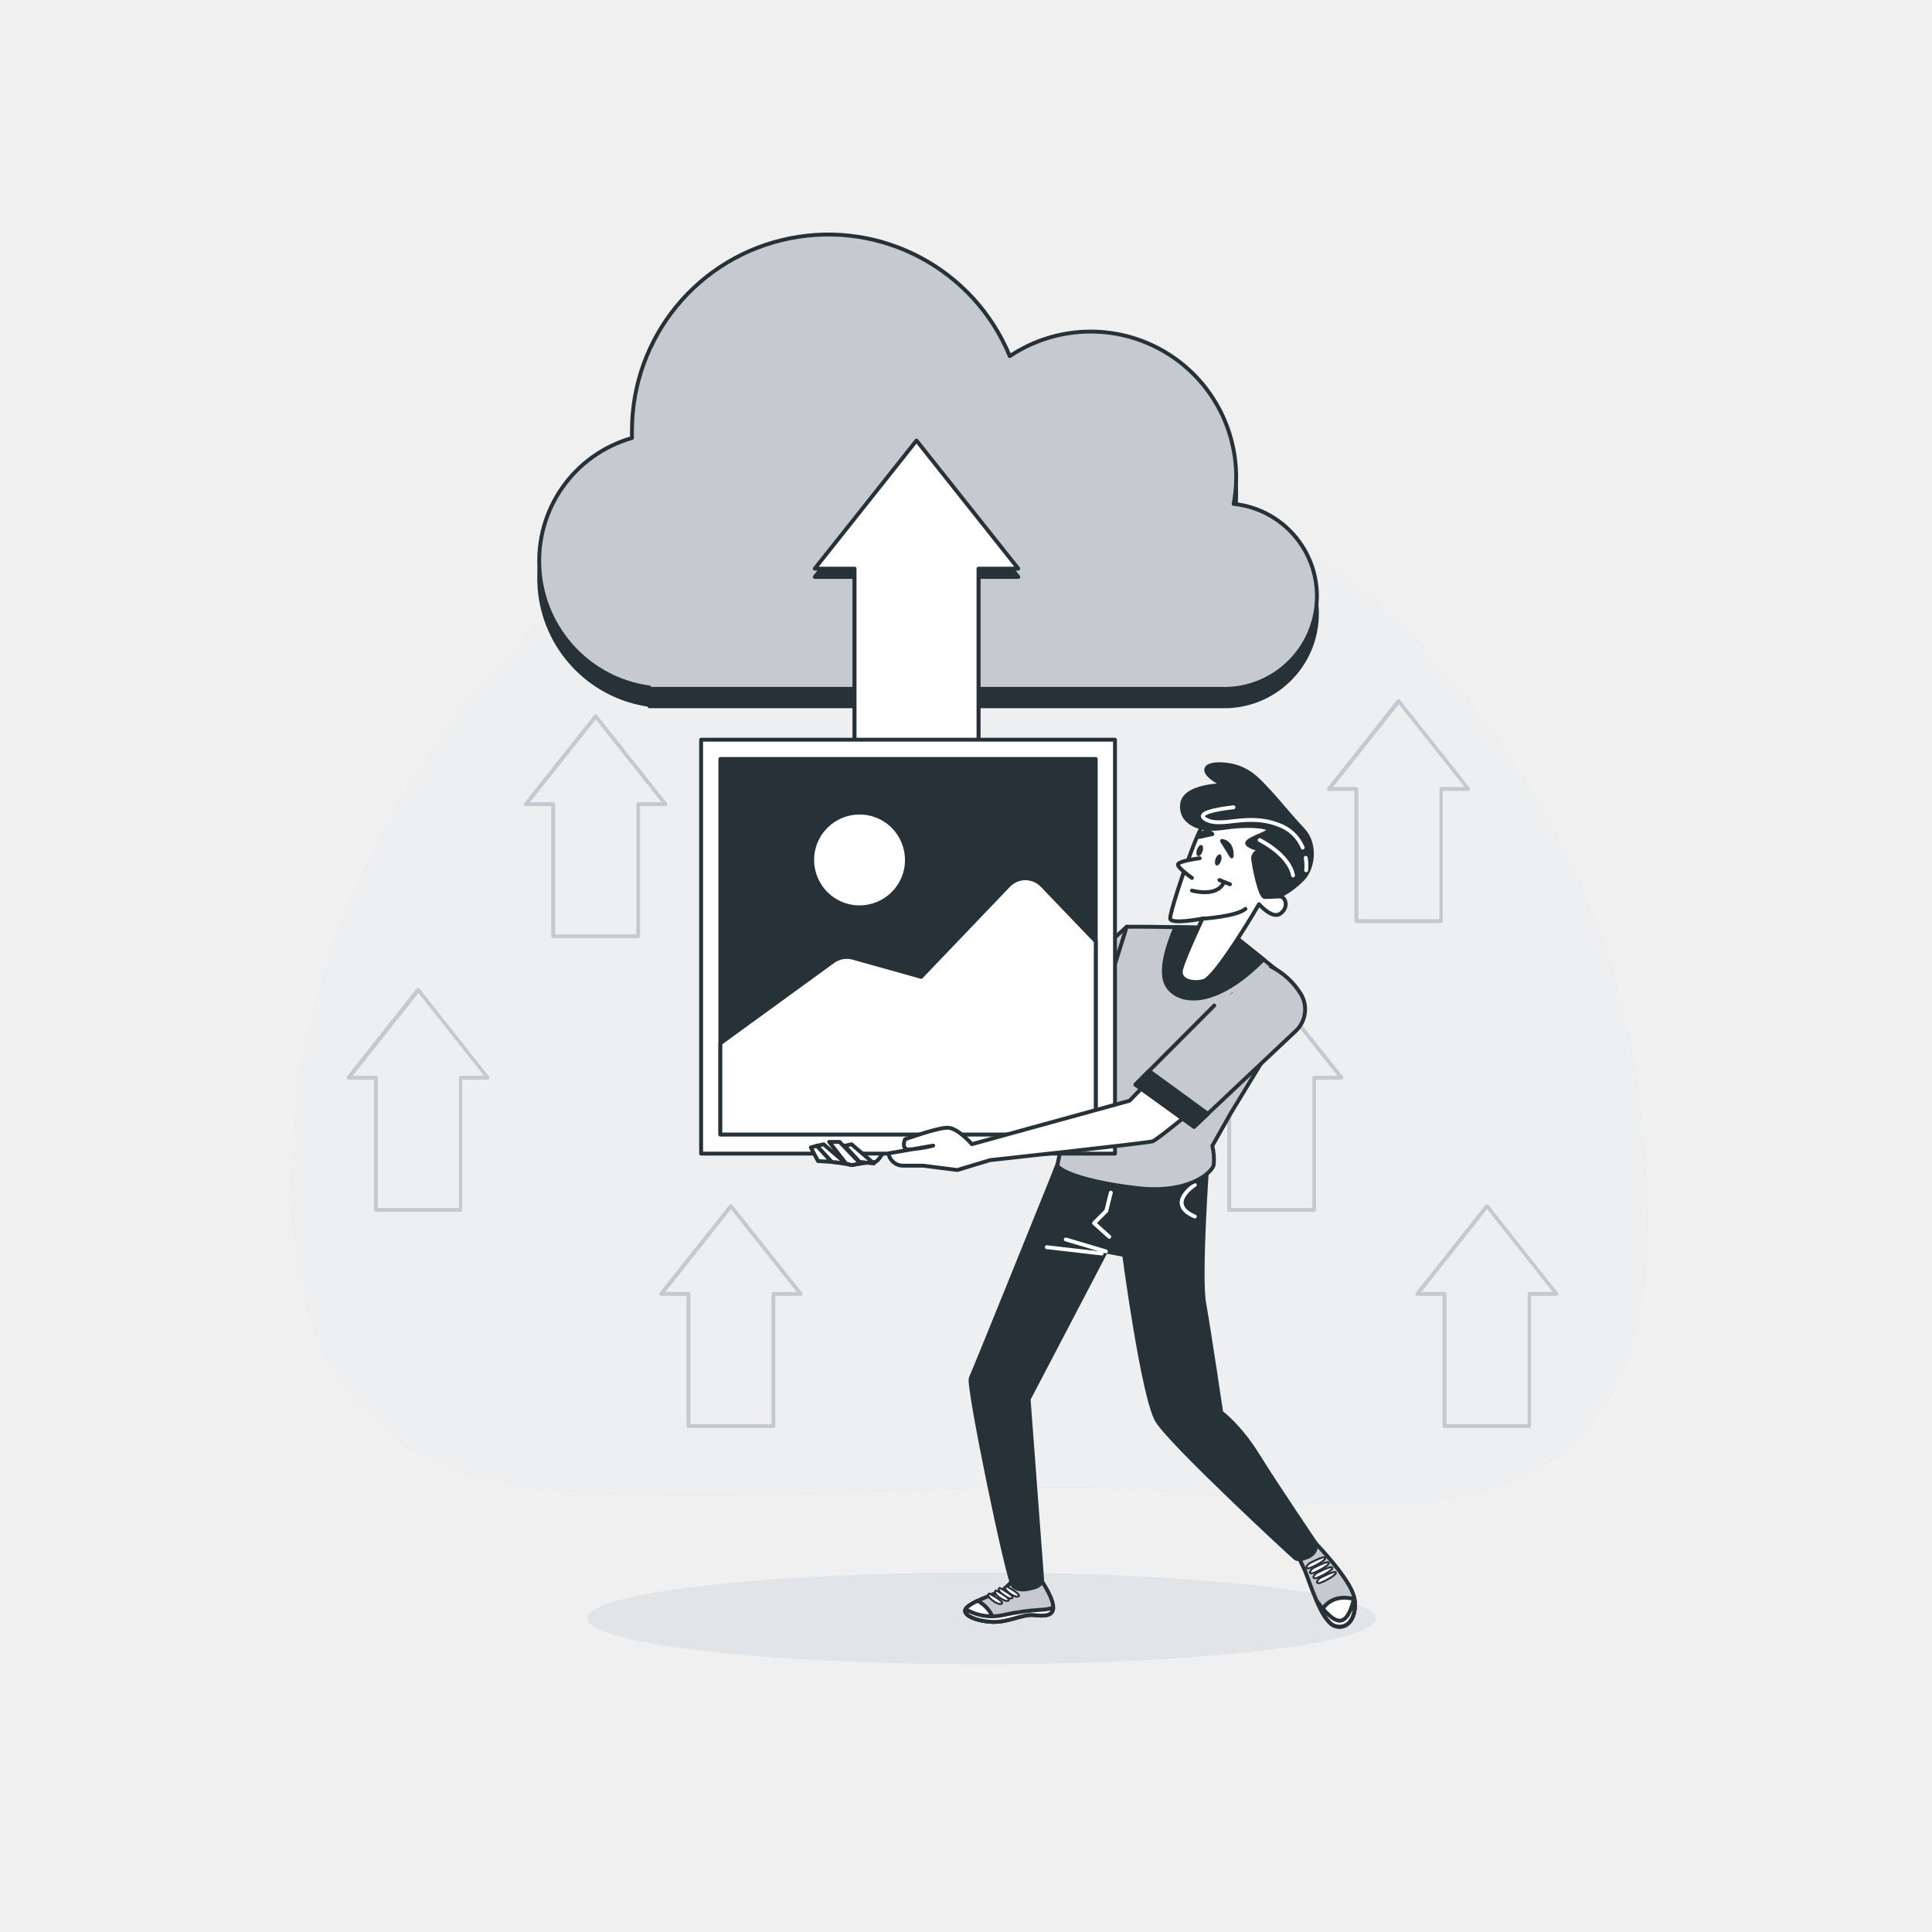
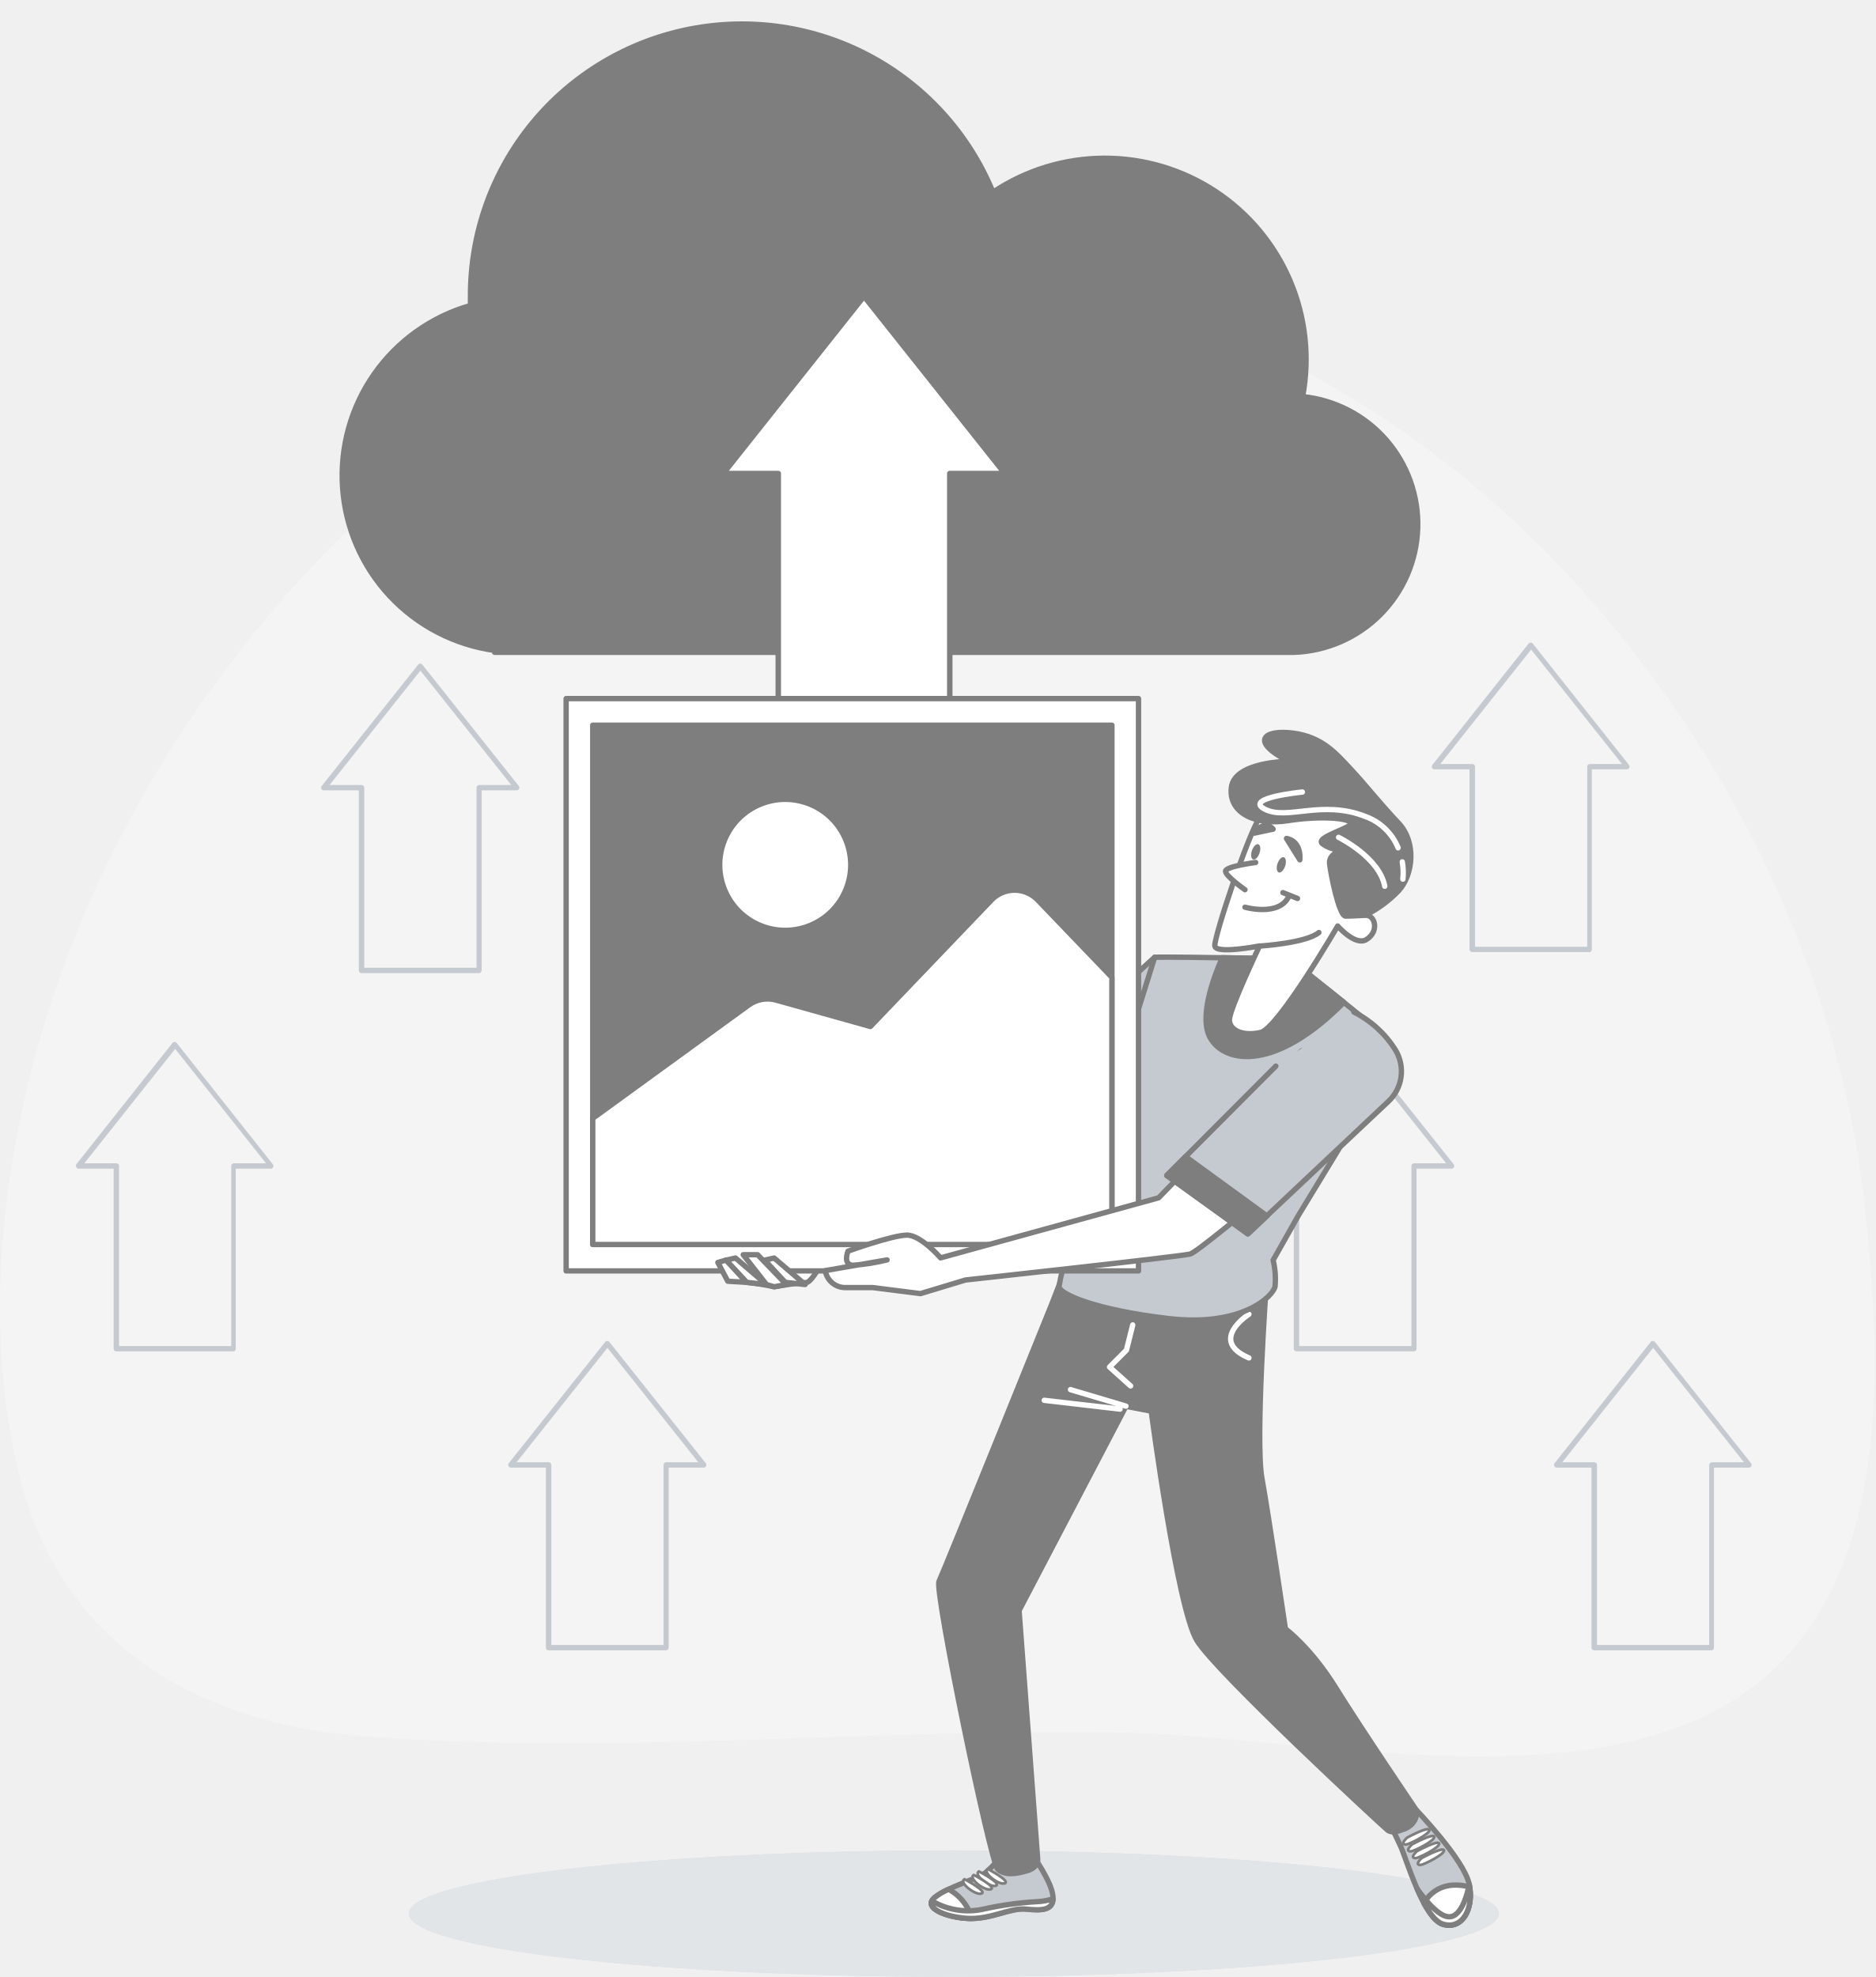
- <svg xmlns="http://www.w3.org/2000/svg" viewBox="0 0 500 500">
-   <g id="freepik--background-simple--inject-4">
-     <path d="M368.44,167.79C327.25,123.86,264.79,98,205.81,118.61c-49.06,17.12-89.63,59.53-111.69,106.79C78.6,258.66,70,301.75,79.45,338c8.2,31.44,34.4,45.42,64.36,47.66,47.38,3.55,94.93-1.59,142.34-.68,33.65.64,85,13.09,115-6.89,28.35-18.88,26.58-60,23.47-90.17C420,242.91,398.72,200.1,368.44,167.79Z" style="fill:#C5CAD0" />
-     <path d="M368.44,167.79C327.25,123.86,264.79,98,205.81,118.61c-49.06,17.12-89.63,59.53-111.69,106.79C78.6,258.66,70,301.75,79.45,338c8.2,31.44,34.4,45.42,64.36,47.66,47.38,3.55,94.93-1.59,142.34-.68,33.65.64,85,13.09,115-6.89,28.35-18.88,26.58-60,23.47-90.17C420,242.91,398.72,200.1,368.44,167.79Z" style="fill:#fff;opacity:0.7" />
-   </g>
-   <g id="freepik--Arrows--inject-4">
-     <path d="M119.27,313.61h-22a.5.5,0,0,1-.5-.5v-33.7H90.24a.49.49,0,0,1-.45-.28.51.51,0,0,1,0-.53l18-22.72a.51.51,0,0,1,.78,0l18,22.72a.5.5,0,0,1-.39.81h-6.56v33.7A.5.5,0,0,1,119.27,313.61Zm-21.48-1h21v-33.7a.5.5,0,0,1,.5-.5h6l-17-21.41-17,21.41h6a.5.5,0,0,1,.5.5Z" style="fill:#C5CAD0" />
-     <path d="M340.11,313.61h-22a.5.5,0,0,1-.5-.5v-33.7h-6.56a.5.5,0,0,1-.39-.81l18.05-22.72a.51.51,0,0,1,.78,0l18.05,22.72a.5.5,0,0,1-.39.81h-6.56v33.7A.5.5,0,0,1,340.11,313.61Zm-21.48-1h21v-33.7a.5.5,0,0,1,.5-.5h6l-17-21.41-17,21.41h6a.5.5,0,0,1,.5.5Z" style="fill:#C5CAD0" />
-     <path d="M395.83,369.56h-22a.5.5,0,0,1-.5-.5v-33.7H366.8a.5.5,0,0,1-.39-.81l18-22.71a.51.51,0,0,1,.78,0l18,22.71a.5.5,0,0,1-.39.81h-6.56v33.7A.5.5,0,0,1,395.83,369.56Zm-21.47-1h21v-33.7a.5.5,0,0,1,.5-.5h6l-17-21.41-17,21.41h6a.51.51,0,0,1,.5.5Z" style="fill:#C5CAD0" />
-     <path d="M373,238.88H351a.5.5,0,0,1-.5-.5v-33.7h-6.56a.49.49,0,0,1-.45-.29.51.51,0,0,1,.06-.53l18-22.71a.52.52,0,0,1,.79,0l18,22.71a.51.51,0,0,1-.39.82h-6.56v33.7A.5.5,0,0,1,373,238.88Zm-21.47-1h21v-33.7a.5.5,0,0,1,.5-.5h6l-17-21.42-17,21.42h6a.5.5,0,0,1,.5.5Z" style="fill:#C5CAD0" />
-     <path d="M165.16,242.81h-22a.5.5,0,0,1-.5-.5v-33.7h-6.55a.5.5,0,0,1-.4-.81l18.05-22.72a.51.51,0,0,1,.78,0l18.05,22.72a.5.5,0,0,1-.39.81h-6.56v33.7A.5.5,0,0,1,165.16,242.81Zm-21.48-1h21v-33.7a.5.5,0,0,1,.5-.5h6l-17-21.41-17,21.41h6a.5.5,0,0,1,.5.5Z" style="fill:#C5CAD0" />
-     <path d="M200.16,369.56h-22a.5.5,0,0,1-.5-.5v-33.7h-6.56a.5.5,0,0,1-.39-.81l18.05-22.71a.51.51,0,0,1,.78,0l18.05,22.71a.5.5,0,0,1-.4.81h-6.55v33.7A.5.5,0,0,1,200.16,369.56Zm-21.48-1h21v-33.7a.5.5,0,0,1,.5-.5h6l-17-21.41-17,21.41h6a.5.5,0,0,1,.5.5Z" style="fill:#C5CAD0" />
-   </g>
-   <g id="freepik--Floor--inject-4">
-     <ellipse cx="254" cy="418.83" rx="102" ry="11.83" style="fill:#C5CAD0" />
-     <ellipse cx="254" cy="418.83" rx="102" ry="11.83" style="fill:#fff;opacity:0.5" />
-   </g>
-   <g id="freepik--Cloud--inject-4">
-     <path d="M319.27,134.91a37.65,37.65,0,0,0-57.94-38.24A50.8,50.8,0,0,0,163.55,116c0,.63,0,1.25,0,1.87a33.07,33.07,0,0,0,4.52,64.56v.35H317.65a24,24,0,0,0,1.62-47.86Z" style="fill:#263238;stroke:#263238;stroke-linecap:round;stroke-linejoin:round" />
-     <path d="M319.27,130.41a37.65,37.65,0,0,0-57.94-38.24,50.8,50.8,0,0,0-97.78,19.32c0,.63,0,1.25,0,1.87a33.07,33.07,0,0,0,4.52,64.56v.35H317.65a24,24,0,0,0,1.62-47.86Z" style="fill:#C5CAD0;stroke:#263238;stroke-linecap:round;stroke-linejoin:round" />
-   </g>
-   <g id="freepik--Character--inject-4">
-     <path d="M267.4,264.46l-6.29,3.3s-6.89,3-11.39,5.39-26.67,19.48-26.67,19.48l-4.49.3-2.7,1.8s-4.5.9-4.5,1.8.9,1.19,1.8,1.19a17.74,17.74,0,0,0,3.9-1.49s-3.05,4.46-1.85,4.46a46.7,46.7,0,0,1,5.17.83,58.66,58.66,0,0,1,6-.8c1.5,0,5.09-8.09,5.09-8.09s25.77-10.19,29.07-12.59,12.88-8.39,12.88-8.39Z" style="fill:#fff;stroke:#263238;stroke-linecap:round;stroke-linejoin:round" />
-     <polygon points="291.59 239.84 263.5 265.36 271.6 274.95 287.18 268.96 292.57 240.19 291.59 239.84" style="fill:#C5CAD0;stroke:#263238;stroke-linecap:round;stroke-linejoin:round" />
-     <polygon points="267.25 261.96 263.5 265.36 271.6 274.95 276.43 273.09 267.25 261.96" style="fill:#263238;stroke:#263238;stroke-linecap:round;stroke-linejoin:round" />
-     <path d="M340.62,399.53s8.92,9.28,9.83,13.83-1.27,8.56-4.91,7.46-6.92-12.37-7.83-14.37-2-4.19-2-4.19S338.44,398.62,340.62,399.53Z" style="fill:#C5CAD0;stroke:#263238;stroke-linecap:round;stroke-linejoin:round" />
-     <path d="M350.53,413.85c.66,4.34-1.49,8-5,7-1.27-.37-2.49-2-3.58-4C344.33,413,348.16,413.21,350.53,413.85Z" style="fill:#fff;stroke:#263238;stroke-linecap:round;stroke-linejoin:round" />
-     <path d="M340.71,414.22c2,2.73,4.54,5.66,6.46,5.15s2.93-4.12,3.28-6c.9,4.54-1.28,8.52-4.91,7.43C343.76,420.29,342.08,417.34,340.71,414.22Z" style="fill:#fff;stroke:#263238;stroke-linecap:round;stroke-linejoin:round" />
-     <path d="M338.8,404.63s4-2.19,4.19-1.46-3.82,2.73-4.37,2.73S337.71,405.72,338.8,404.63Z" style="fill:#fff;stroke:#263238;stroke-linecap:round;stroke-linejoin:round;stroke-width:0.5px" />
-     <path d="M339.71,405.9s4-2.18,4.19-1.45-3.82,2.73-4.37,2.73S338.62,407,339.71,405.9Z" style="fill:#fff;stroke:#263238;stroke-linecap:round;stroke-linejoin:round;stroke-width:0.5px" />
-     <path d="M340.62,407.18s4-2.19,4.19-1.46-3.82,2.73-4.37,2.73S339.53,408.27,340.62,407.18Z" style="fill:#fff;stroke:#263238;stroke-linecap:round;stroke-linejoin:round;stroke-width:0.5px" />
-     <path d="M341.53,408.45s4-2.18,4.19-1.46-3.82,2.73-4.37,2.73S340.44,409.54,341.53,408.45Z" style="fill:#fff;stroke:#263238;stroke-linecap:round;stroke-linejoin:round;stroke-width:0.5px" />
-     <path d="M268.75,407.88s3.48,4.85,3.79,7.6-2,2.82-4.94,2.51-6.45,1.86-10.59,1.75-8.93-1.92-6.63-3.89,8.3-3.59,9.6-4.72a22.53,22.53,0,0,0,2.18-2.19Z" style="fill:#C5CAD0;stroke:#263238;stroke-linecap:round;stroke-linejoin:round" />
-     <path d="M250.38,415.85a11.87,11.87,0,0,1,2.64-1.57,8.8,8.8,0,0,1,4.34,5.46H257C252.86,419.63,248.08,417.82,250.38,415.85Z" style="fill:#fff;stroke:#263238;stroke-linecap:round;stroke-linejoin:round" />
-     <path d="M260.36,410.49s4.27,2.23,3.19,2.67S259.23,411.1,260.36,410.49Z" style="fill:#fff;stroke:#263238;stroke-linecap:round;stroke-linejoin:round;stroke-width:0.5px" />
-     <path d="M258.7,410.94s4.27,2.23,3.19,2.67S257.57,411.55,258.7,410.94Z" style="fill:#fff;stroke:#263238;stroke-linecap:round;stroke-linejoin:round;stroke-width:0.5px" />
-     <path d="M257.74,411.6s4.27,2.23,3.19,2.67S256.61,412.21,257.74,411.6Z" style="fill:#fff;stroke:#263238;stroke-linecap:round;stroke-linejoin:round;stroke-width:0.5px" />
-     <path d="M256,412.4s4.27,2.23,3.19,2.67S254.85,413,256,412.4Z" style="fill:#fff;stroke:#263238;stroke-linecap:round;stroke-linejoin:round;stroke-width:0.5px" />
-     <path d="M249.9,416.46a13.36,13.36,0,0,0,9.93,1.47,61.29,61.29,0,0,1,9.52-1.32,11.86,11.86,0,0,0,3.21-.54c-.08,2.17-2.24,2.21-5,1.92-2.94-.32-6.45,1.86-10.59,1.75C253.29,419.64,249.09,418.18,249.9,416.46Z" style="fill:#fff;stroke:#263238;stroke-linecap:round;stroke-linejoin:round" />
-     <path d="M312.48,301s-2.1,29.24-.83,36.33,4.4,28.2,4.4,28.2,4.74,3.46,9.47,11.1,15.1,22.93,15.1,22.93.37,2.73-2.91,3.64c0,0-1.64.73-2.55,0s-32-29.48-35.67-35.48-8.55-42.92-8.55-42.92l-4.73-.91-20,38.22,3.48,46.46s.27,1.6-2,2.25-4.1.88-5.46-.29-11.89-52.05-11-53.87,21.07-51.84,21.07-51.84l1.63-4.18s19.11,2.18,27.66.54S311.76,298.24,312.48,301Z" style="fill:#263238;stroke:#263238;stroke-linecap:round;stroke-linejoin:round" />
-     <line x1="286.21" y1="323.86" x2="275.83" y2="320.77" style="fill:none;stroke:#fff;stroke-linecap:round;stroke-linejoin:round" />
-     <line x1="285.11" y1="324.41" x2="270.92" y2="322.77" style="fill:none;stroke:#fff;stroke-linecap:round;stroke-linejoin:round" />
-     <path d="M309.22,306.66s-7.68,4.9,0,8.17" style="fill:none;stroke:#fff;stroke-linecap:round;stroke-linejoin:round" />
-     <polyline points="287.48 308.66 286.3 313.38 283.14 316.54 287.08 320.08" style="fill:none;stroke:#fff;stroke-linecap:round;stroke-linejoin:round" />
-     <path d="M332.47,252.72c-7-5.68-15.69-12.54-15.69-12.54s-18.43-.42-25.19-.34l-9.5,30.32s-8.73,30.2-8.37,31.48,6.56,4.18,20.39,5.82,19.65-4.18,20-6a15.08,15.08,0,0,0-.36-4.92l4.73-8.37,15.65-25.74A7.49,7.49,0,0,0,332.47,252.72Z" style="fill:#C5CAD0;stroke:#263238;stroke-linecap:round;stroke-linejoin:round" />
-     <path d="M327,248.29c-5.36-4.3-10.19-8.11-10.19-8.11s-6.12-.14-12.59-.24c-1.64,3.74-4.47,11.38-2.14,15.16C304.92,259.76,314.31,261.15,327,248.29Z" style="fill:#263238;stroke:#263238;stroke-linecap:round;stroke-linejoin:round" />
-     <path d="M318.67,209s-5.27,1.46-7.46,4.73-8.55,22.39-8.37,24,8.37,0,8.37,0-5.64,11.83-5.64,13.83,2.55,3.1,5.82,2.37S325.83,234,325.83,234s3.31,3.84,5.4,2.52c2.4-1.51,1.64-4.55-.18-4.55s5.09-7.46,2.73-12.37S320.86,207.37,318.67,209Z" style="fill:#fff;stroke:#263238;stroke-linecap:round;stroke-linejoin:round" />
-     <path d="M316.67,203.19s-10.19,0-10.74,4.91,4.74,7.1,10.56,6.19,11.1-.55,11.83.36-7.1,2.73-5.28,4a5.88,5.88,0,0,0,3.64,1.1s-2.55.72-2.37,2.54,1.77,9.86,3,9.86,3.7-.16,3.7-.16a23,23,0,0,0,6.19-4.55c2.73-2.91,3.45-9.1,0-12.73s-6.19-7.16-8.92-10.07-5.28-6-10.74-6.73S309.21,199.36,316.67,203.19Z" style="fill:#263238;stroke:#263238;stroke-linecap:round;stroke-linejoin:round" />
-     <path d="M337.92,222a11.53,11.53,0,0,1,.11,3.23" style="fill:none;stroke:#fff;stroke-linecap:round;stroke-linejoin:round" />
-     <path d="M319.22,208.93s-11.17,1.09-7,3.22,10.68-1.86,18.81,1.36a10.43,10.43,0,0,1,6.11,5.86" style="fill:none;stroke:#fff;stroke-linecap:round;stroke-linejoin:round" />
-     <path d="M326,217.41s7.63,3.73,8.64,9.15" style="fill:none;stroke:#fff;stroke-linecap:round;stroke-linejoin:round" />
-     <path d="M311.21,237.76s8.74-.54,11.1-2.54" style="fill:none;stroke:#263238;stroke-linecap:round;stroke-linejoin:round" />
-     <path d="M308.48,230.48s6.37,1.82,8.19-2" style="fill:none;stroke:#263238;stroke-linecap:round;stroke-linejoin:round" />
-     <line x1="315.58" y1="227.75" x2="318.31" y2="228.85" style="fill:none;stroke:#263238;stroke-linecap:round;stroke-linejoin:round" />
-     <path d="M310.48,222.11s-5.64.73-5.64,1.64,3.64,3.46,3.64,3.46" style="fill:#fff;stroke:#263238;stroke-linecap:round;stroke-linejoin:round" />
-     <path d="M311.2,220.36c-.26.79-.79,1.32-1.19,1.19s-.5-.87-.23-1.66.79-1.32,1.19-1.19S311.47,219.58,311.2,220.36Z" style="fill:#263238" />
-     <path d="M316,222.79c-.27.79-.8,1.32-1.19,1.19s-.5-.88-.24-1.66.8-1.32,1.19-1.19S316.25,222,316,222.79Z" style="fill:#263238" />
-     <path d="M316.25,217.62s2.76.25,2.5,4Z" style="fill:#263238;stroke:#263238;stroke-linecap:round;stroke-linejoin:round" />
-     <path d="M313.75,215.87s-1.51-2-3.51.75Z" style="fill:#263238;stroke:#263238;stroke-linecap:round;stroke-linejoin:round" />
-     <polygon points="263.53 149.31 237.19 116.16 210.86 149.31 221.16 149.31 221.16 199.22 253.23 199.22 253.23 149.31 263.53 149.31" style="fill:#263238;stroke:#263238;stroke-linecap:round;stroke-linejoin:round" />
-     <polygon points="263.53 147.16 237.19 114.01 210.86 147.16 221.16 147.16 221.16 197.07 253.23 197.07 253.23 147.16 263.53 147.16" style="fill:#fff;stroke:#263238;stroke-linecap:round;stroke-linejoin:round" />
-     <rect x="181.45" y="191.44" width="107.11" height="107.11" style="fill:#fff;stroke:#263238;stroke-linecap:round;stroke-linejoin:round" />
-     <rect x="186.43" y="196.42" width="97.15" height="97.15" style="fill:#263238;stroke:#263238;stroke-linecap:round;stroke-linejoin:round" />
-     <path d="M261.05,229.13l-22.66,23.68-17.64-4.94a6,6,0,0,0-5.13.92L186.43,270v23.61h97.15v-50l-13.9-14.49A6,6,0,0,0,261.05,229.13Z" style="fill:#fff;stroke:#263238;stroke-linecap:round;stroke-linejoin:round" />
-     <circle cx="222.46" cy="222.57" r="12.26" transform="translate(-67.93 343.82) rotate(-67.68)" style="fill:#fff;stroke:#263238;stroke-linecap:round;stroke-linejoin:round" />
-     <path d="M319.09,257.35l-26.77,27.52-40.8,11.24s-3.64-4.23-6.26-4.26-11.06,3-11.06,3-1.07,2.62,1,2.64a36.81,36.81,0,0,0,6.31-1l-11.57,2h0a3.77,3.77,0,0,0,3.69,3.18l5.21,0,8.91,1.13,8.43-2.55s39.94-4.35,42.05-4.86,36-29.6,36-29.6,3.83-3.37,2.37-7.28-8.93-6.68-8.93-6.68" style="fill:#fff;stroke:#263238;stroke-linecap:round;stroke-linejoin:round" />
-     <path d="M314.26,260.22l-20.41,20.47L309,291.62l26.32-24.79a7.71,7.71,0,0,0,1.35-9.58l-.09-.14a19.42,19.42,0,0,0-7.72-7" style="fill:#C5CAD0;stroke:#263238;stroke-linecap:round;stroke-linejoin:round" />
-     <polygon points="309.04 291.62 312.6 288.26 297.37 277.16 293.85 280.69 309.04 291.62" style="fill:#263238;stroke:#263238;stroke-linecap:round;stroke-linejoin:round" />
-     <polygon points="211.36 296.53 215.21 300.69 218.94 301.1 213.15 296.14 211.36 296.53" style="fill:#fff;stroke:#263238;stroke-linecap:round;stroke-linejoin:round" />
-     <polygon points="218.6 296.53 222.45 300.69 226.17 301.1 220.38 296.14 218.6 296.53" style="fill:#fff;stroke:#263238;stroke-linecap:round;stroke-linejoin:round" />
-     <polygon points="218.94 301.1 214.59 295.52 217.28 295.52 222.66 301.1 220.38 301.52 218.94 301.1" style="fill:#fff;stroke:#263238;stroke-linecap:round;stroke-linejoin:round" />
-     <polygon points="209.84 296.97 211.7 300.48 215.21 300.69 211.36 296.53 209.84 296.97" style="fill:#fff;stroke:#263238;stroke-linecap:round;stroke-linejoin:round" />
-   </g>
+ <svg xmlns="http://www.w3.org/2000/svg" width="351" height="370" viewBox="0 0 351 370" fill="none">
+   <path opacity="0.7" d="M292.929 107.094C251.739 63.163 189.279 37.303 130.299 57.913C81.239 75.034 40.669 117.444 18.609 164.704C3.089 197.964 -5.511 241.054 3.939 277.304C12.139 308.744 38.339 322.724 68.299 324.964C115.679 328.514 163.229 323.374 210.639 324.284C244.289 324.924 295.639 337.374 325.639 317.394C353.989 298.514 352.219 257.394 349.109 227.224C344.489 182.214 323.209 139.404 292.929 107.094Z" fill="white" fill-opacity="0.4" />
+   <path d="M43.759 252.914H21.759C21.627 252.914 21.5 252.861 21.406 252.767C21.312 252.673 21.259 252.546 21.259 252.414V218.714H14.729C14.635 218.715 14.543 218.689 14.463 218.64C14.383 218.59 14.32 218.518 14.279 218.434C14.231 218.354 14.205 218.262 14.205 218.169C14.205 218.075 14.231 217.983 14.279 217.904L32.279 195.184C32.327 195.127 32.387 195.081 32.454 195.05C32.522 195.018 32.595 195.002 32.669 195.002C32.744 195.002 32.817 195.018 32.884 195.05C32.952 195.081 33.011 195.127 33.059 195.184L51.059 217.904C51.117 217.977 51.154 218.065 51.164 218.159C51.174 218.252 51.158 218.346 51.117 218.43C51.077 218.515 51.013 218.586 50.934 218.636C50.855 218.686 50.763 218.713 50.669 218.714H44.109V252.414C44.114 252.524 44.083 252.633 44.02 252.723C43.956 252.814 43.865 252.881 43.759 252.914ZM22.279 251.914H43.279V218.214C43.279 218.081 43.332 217.954 43.426 217.86C43.52 217.766 43.647 217.714 43.779 217.714H49.779L32.779 196.304L15.779 217.714H21.779C21.912 217.714 22.039 217.766 22.133 217.86C22.227 217.954 22.279 218.081 22.279 218.214V251.914Z" fill="#C5CAD0" />
+   <path d="M264.599 252.914H242.599C242.466 252.914 242.339 252.861 242.245 252.767C242.151 252.673 242.099 252.546 242.099 252.414V218.714H235.539C235.445 218.713 235.353 218.686 235.274 218.636C235.195 218.586 235.131 218.515 235.091 218.43C235.05 218.346 235.034 218.252 235.044 218.159C235.054 218.065 235.091 217.977 235.149 217.904L253.199 195.184C253.247 195.127 253.306 195.081 253.374 195.05C253.441 195.018 253.514 195.002 253.589 195.002C253.663 195.002 253.736 195.018 253.804 195.05C253.871 195.081 253.931 195.127 253.979 195.184L272.029 217.904C272.087 217.977 272.123 218.065 272.133 218.159C272.144 218.252 272.128 218.346 272.087 218.43C272.046 218.515 271.983 218.586 271.903 218.636C271.824 218.686 271.732 218.713 271.639 218.714H265.079V252.414C265.079 252.543 265.029 252.667 264.939 252.76C264.85 252.853 264.728 252.908 264.599 252.914ZM243.119 251.914H264.119V218.214C264.119 218.081 264.171 217.954 264.265 217.86C264.359 217.766 264.486 217.714 264.619 217.714H270.619L253.619 196.304L236.619 217.714H242.619C242.751 217.714 242.878 217.766 242.972 217.86C243.066 217.954 243.119 218.081 243.119 218.214V251.914Z" fill="#C5CAD0" />
+   <path d="M320.319 308.864H298.319C298.186 308.864 298.059 308.811 297.965 308.717C297.871 308.623 297.819 308.496 297.819 308.364V274.664H291.289C291.195 274.663 291.103 274.636 291.024 274.586C290.945 274.536 290.881 274.465 290.841 274.38C290.8 274.296 290.784 274.202 290.794 274.109C290.804 274.015 290.841 273.927 290.899 273.854L308.899 251.144C308.947 251.087 309.006 251.041 309.074 251.01C309.141 250.978 309.214 250.962 309.289 250.962C309.363 250.962 309.436 250.978 309.504 251.01C309.571 251.041 309.631 251.087 309.679 251.144L327.679 273.854C327.737 273.927 327.773 274.015 327.783 274.109C327.794 274.202 327.778 274.296 327.737 274.38C327.696 274.465 327.633 274.536 327.553 274.586C327.474 274.636 327.382 274.663 327.289 274.664H320.729V308.364C320.731 308.482 320.691 308.597 320.615 308.689C320.54 308.78 320.435 308.842 320.319 308.864ZM298.849 307.864H319.849V274.164C319.849 274.031 319.901 273.904 319.995 273.81C320.089 273.716 320.216 273.664 320.349 273.664H326.349L309.349 252.254L292.349 273.664H298.349C298.481 273.666 298.606 273.72 298.699 273.813C298.793 273.906 298.846 274.032 298.849 274.164V307.864Z" fill="#C5CAD0" />
+   <path d="M297.49 178.184H275.49C275.357 178.184 275.23 178.131 275.136 178.037C275.042 177.943 274.99 177.816 274.99 177.684V143.984H268.43C268.335 143.984 268.241 143.957 268.162 143.905C268.082 143.854 268.018 143.78 267.98 143.694C267.94 143.608 267.924 143.514 267.935 143.42C267.945 143.327 267.982 143.238 268.04 143.164L286.04 120.454C286.088 120.397 286.149 120.351 286.217 120.319C286.285 120.288 286.36 120.272 286.435 120.272C286.51 120.272 286.584 120.288 286.652 120.319C286.72 120.351 286.781 120.397 286.83 120.454L304.83 143.164C304.887 143.238 304.922 143.327 304.932 143.42C304.942 143.514 304.926 143.608 304.885 143.693C304.845 143.778 304.782 143.85 304.703 143.901C304.625 143.952 304.534 143.981 304.44 143.984H297.88V177.684C297.883 177.799 297.845 177.912 297.774 178.003C297.703 178.094 297.602 178.158 297.49 178.184ZM276.02 177.184H297.02V143.484C297.02 143.351 297.072 143.224 297.166 143.13C297.26 143.036 297.387 142.984 297.52 142.984H303.52L286.52 121.564L269.52 142.984H275.52C275.652 142.984 275.779 143.036 275.873 143.13C275.967 143.224 276.02 143.351 276.02 143.484V177.184Z" fill="#C5CAD0" />
+   <path d="M89.65 182.114H67.65C67.517 182.114 67.39 182.061 67.296 181.967C67.202 181.873 67.15 181.746 67.15 181.614V147.914H60.599C60.505 147.915 60.412 147.89 60.331 147.84C60.25 147.791 60.185 147.72 60.144 147.635C60.102 147.55 60.085 147.455 60.095 147.361C60.105 147.267 60.141 147.178 60.2 147.104L78.249 124.384C78.297 124.327 78.357 124.281 78.424 124.25C78.492 124.218 78.565 124.202 78.639 124.202C78.714 124.202 78.787 124.218 78.855 124.25C78.922 124.281 78.982 124.327 79.029 124.384L97.079 147.104C97.138 147.177 97.174 147.265 97.184 147.359C97.195 147.452 97.178 147.546 97.138 147.63C97.097 147.715 97.034 147.786 96.954 147.836C96.875 147.886 96.783 147.913 96.689 147.914H90.129V181.614C90.13 181.743 90.08 181.867 89.99 181.96C89.901 182.053 89.779 182.108 89.65 182.114ZM68.169 181.114H89.169V147.414C89.169 147.281 89.222 147.154 89.316 147.06C89.41 146.966 89.537 146.914 89.669 146.914H95.669L78.669 125.504L61.669 146.914H67.669C67.802 146.914 67.929 146.966 68.023 147.06C68.117 147.154 68.169 147.281 68.169 147.414V181.114Z" fill="#C5CAD0" />
+   <path d="M124.65 308.864H102.65C102.517 308.864 102.39 308.811 102.296 308.717C102.202 308.623 102.15 308.496 102.15 308.364V274.664H95.59C95.496 274.663 95.404 274.636 95.325 274.586C95.246 274.536 95.182 274.465 95.141 274.38C95.101 274.296 95.085 274.202 95.095 274.109C95.105 274.015 95.141 273.927 95.2 273.854L113.249 251.144C113.297 251.087 113.357 251.041 113.424 251.01C113.492 250.978 113.565 250.962 113.639 250.962C113.714 250.962 113.787 250.978 113.855 251.01C113.922 251.041 113.982 251.087 114.029 251.144L132.079 273.854C132.138 273.928 132.175 274.017 132.184 274.111C132.194 274.205 132.177 274.3 132.136 274.385C132.094 274.47 132.029 274.541 131.948 274.59C131.867 274.64 131.774 274.665 131.68 274.664H125.13V308.364C125.13 308.493 125.08 308.617 124.99 308.71C124.901 308.803 124.779 308.858 124.65 308.864ZM103.169 307.864H124.169V274.164C124.169 274.031 124.222 273.904 124.316 273.81C124.41 273.716 124.537 273.664 124.669 273.664H130.669L113.669 252.254L96.669 273.664H102.669C102.802 273.664 102.929 273.716 103.023 273.81C103.117 273.904 103.169 274.031 103.169 274.164V307.864Z" fill="#C5CAD0" />
+   <path d="M178.49 369.963C234.823 369.963 280.49 364.667 280.49 358.133C280.49 351.6 234.823 346.303 178.49 346.303C122.157 346.303 76.49 351.6 76.49 358.133C76.49 364.667 122.157 369.963 178.49 369.963Z" fill="#C5CAD0" />
+   <path opacity="0.5" d="M178.49 369.963C234.823 369.963 280.49 364.667 280.49 358.133C280.49 351.6 234.823 346.303 178.49 346.303C122.157 346.303 76.49 351.6 76.49 358.133C76.49 364.667 122.157 369.963 178.49 369.963Z" fill="white" />
+   <path d="M243.759 74.213C245.128 66.927 244.314 59.398 241.421 52.572C238.527 45.746 233.683 39.926 227.495 35.842C221.307 31.758 214.051 29.592 206.637 29.615C199.223 29.639 191.981 31.851 185.819 35.973C181.344 25.094 173.232 16.106 162.867 10.542C152.502 4.978 140.528 3.183 128.987 5.465C117.447 7.746 107.056 13.962 99.588 23.051C92.121 32.14 88.039 43.54 88.039 55.303C88.039 55.933 88.039 56.553 88.039 57.173C80.744 59.253 74.385 63.777 70.028 69.988C65.672 76.199 63.584 83.719 64.114 91.287C64.644 98.855 67.76 106.01 72.939 111.553C78.118 117.097 85.045 120.691 92.559 121.733V122.083H242.139C248.217 121.873 253.987 119.363 258.285 115.061C262.583 110.76 265.088 104.987 265.294 98.91C265.499 92.832 263.391 86.904 259.393 82.321C255.396 77.739 249.808 74.845 243.759 74.223V74.213Z" fill="#7E7E7E" stroke="#7E7E7E" stroke-linecap="round" stroke-linejoin="round" />
+   <path d="M191.89 203.763L185.6 207.063C185.6 207.063 178.71 210.063 174.21 212.453C169.71 214.843 147.54 231.933 147.54 231.933L143.05 232.233L140.35 234.033C140.35 234.033 135.85 234.933 135.85 235.833C135.85 236.733 136.75 237.023 137.65 237.023C139.004 236.682 140.313 236.182 141.55 235.533C141.55 235.533 138.5 239.993 139.7 239.993C141.437 240.173 143.163 240.45 144.87 240.823C146.855 240.454 148.857 240.187 150.87 240.023C152.37 240.023 155.96 231.933 155.96 231.933C155.96 231.933 181.73 221.743 185.03 219.343C188.33 216.943 197.91 210.953 197.91 210.953L191.89 203.763Z" fill="white" stroke="#7E7E7E" stroke-linecap="round" stroke-linejoin="round" />
+   <path d="M216.08 179.144L187.99 204.664L196.09 214.254L211.67 208.264L217.06 179.494L216.08 179.144Z" fill="#C5CAD0" stroke="#7E7E7E" stroke-linecap="round" stroke-linejoin="round" />
+   <path d="M191.74 201.263L187.99 204.663L196.09 214.253L200.92 212.393L191.74 201.263Z" fill="#7E7E7E" stroke="#7E7E7E" stroke-linecap="round" stroke-linejoin="round" />
+   <path d="M265.109 338.834C265.109 338.834 274.029 348.114 274.939 352.664C275.849 357.214 273.669 361.224 270.029 360.124C266.389 359.024 263.109 347.754 262.199 345.754C261.289 343.754 260.199 341.564 260.199 341.564C260.199 341.564 262.929 337.924 265.109 338.834Z" fill="#C5CAD0" stroke="#7E7E7E" stroke-linecap="round" stroke-linejoin="round" />
+   <path d="M275.019 353.153C275.679 357.493 273.529 361.153 270.019 360.153C268.749 359.783 267.529 358.153 266.439 356.153C268.819 352.303 272.649 352.513 275.019 353.153Z" fill="white" stroke="#7E7E7E" stroke-linecap="round" stroke-linejoin="round" />
+   <path d="M265.199 353.523C267.199 356.253 269.739 359.183 271.659 358.673C273.579 358.163 274.589 354.553 274.939 352.673C275.839 357.213 273.659 361.193 270.029 360.103C268.249 359.593 266.569 356.643 265.199 353.523Z" fill="white" stroke="#7E7E7E" stroke-linecap="round" stroke-linejoin="round" />
+   <path d="M263.289 343.933C263.289 343.933 267.289 341.743 267.479 342.473C267.669 343.203 263.659 345.203 263.109 345.203C262.559 345.203 262.199 345.023 263.289 343.933Z" fill="white" stroke="#7E7E7E" stroke-width="0.5" stroke-linecap="round" stroke-linejoin="round" />
+   <path d="M264.199 345.204C264.199 345.204 268.199 343.024 268.389 343.754C268.579 344.484 264.569 346.484 264.019 346.484C263.469 346.484 263.109 346.304 264.199 345.204Z" fill="white" stroke="#7E7E7E" stroke-width="0.5" stroke-linecap="round" stroke-linejoin="round" />
+   <path d="M265.109 346.483C265.109 346.483 269.109 344.293 269.299 345.023C269.489 345.753 265.479 347.754 264.929 347.754C264.379 347.754 264.019 347.573 265.109 346.483Z" fill="white" stroke="#7E7E7E" stroke-width="0.5" stroke-linecap="round" stroke-linejoin="round" />
+   <path d="M266.019 347.754C266.019 347.754 270.019 345.574 270.209 346.294C270.399 347.014 266.389 349.024 265.839 349.024C265.289 349.024 264.929 348.844 266.019 347.754Z" fill="white" stroke="#7E7E7E" stroke-width="0.5" stroke-linecap="round" stroke-linejoin="round" />
+   <path d="M193.239 347.184C193.239 347.184 196.719 352.034 197.029 354.784C197.339 357.534 195.029 357.604 192.089 357.294C189.149 356.984 185.639 359.154 181.499 359.044C177.359 358.934 172.569 357.124 174.869 355.154C177.169 353.184 183.169 351.564 184.469 350.434C185.245 349.754 185.974 349.023 186.649 348.244L193.239 347.184Z" fill="#C5CAD0" stroke="#7E7E7E" stroke-linecap="round" stroke-linejoin="round" />
+   <path d="M174.87 355.154C175.679 354.518 176.566 353.99 177.51 353.583C178.568 354.15 179.498 354.926 180.244 355.865C180.991 356.804 181.537 357.886 181.85 359.043H181.49C177.35 358.933 172.57 357.124 174.87 355.154Z" fill="white" stroke="#7E7E7E" stroke-linecap="round" stroke-linejoin="round" />
+   <path d="M184.849 349.793C184.849 349.793 189.119 352.023 188.039 352.463C186.959 352.903 183.719 350.403 184.849 349.793Z" fill="white" stroke="#7E7E7E" stroke-width="0.5" stroke-linecap="round" stroke-linejoin="round" />
+   <path d="M183.189 350.243C183.189 350.243 187.459 352.473 186.379 352.913C185.299 353.353 182.059 350.853 183.189 350.243Z" fill="white" stroke="#7E7E7E" stroke-width="0.5" stroke-linecap="round" stroke-linejoin="round" />
+   <path d="M182.23 350.904C182.23 350.904 186.5 353.134 185.42 353.574C184.34 354.014 181.1 351.514 182.23 350.904Z" fill="white" stroke="#7E7E7E" stroke-width="0.5" stroke-linecap="round" stroke-linejoin="round" />
+   <path d="M180.49 351.703C180.49 351.703 184.76 353.933 183.68 354.373C182.6 354.813 179.34 352.303 180.49 351.703Z" fill="white" stroke="#7E7E7E" stroke-width="0.5" stroke-linecap="round" stroke-linejoin="round" />
+   <path d="M174.39 355.764C177.383 357.526 180.945 358.053 184.32 357.234C187.454 356.545 190.637 356.104 193.84 355.914C194.93 355.882 196.01 355.7 197.05 355.374C196.97 357.544 194.81 357.584 192.05 357.294C189.11 356.974 185.6 359.154 181.46 359.044C177.78 358.944 173.58 357.484 174.39 355.764Z" fill="white" stroke="#7E7E7E" stroke-linecap="round" stroke-linejoin="round" />
+   <path d="M236.969 240.303C236.969 240.303 234.869 269.543 236.139 276.633C237.409 283.723 240.539 304.833 240.539 304.833C240.539 304.833 245.279 308.293 250.009 315.933C254.739 323.573 265.109 338.863 265.109 338.863C265.109 338.863 265.479 341.593 262.199 342.503C262.199 342.503 260.559 343.233 259.649 342.503C258.739 341.773 227.649 313.023 223.979 307.023C220.309 301.023 215.429 264.103 215.429 264.103L210.699 263.193L190.699 301.413L194.179 347.873C194.179 347.873 194.449 349.473 192.179 350.123C189.909 350.773 188.079 351.003 186.719 349.833C185.359 348.663 174.829 297.783 175.719 295.963C176.609 294.143 196.789 244.123 196.789 244.123L198.419 239.943C198.419 239.943 217.529 242.123 226.079 240.483C234.629 238.843 236.249 237.543 236.969 240.303Z" fill="#7E7E7E" stroke="#7E7E7E" stroke-linecap="round" stroke-linejoin="round" />
+   <path d="M210.7 263.163L200.32 260.073" stroke="white" stroke-linecap="round" stroke-linejoin="round" />
+   <path d="M209.6 263.714L195.41 262.073" stroke="white" stroke-linecap="round" stroke-linejoin="round" />
+   <path d="M233.71 245.963C233.71 245.963 226.03 250.863 233.71 254.133" stroke="white" stroke-linecap="round" stroke-linejoin="round" />
+   <path d="M211.969 247.963L210.789 252.683L207.629 255.843L211.569 259.383" stroke="white" stroke-linecap="round" stroke-linejoin="round" />
+   <path d="M256.96 192.023C249.96 186.343 241.27 179.483 241.27 179.483C241.27 179.483 222.84 179.063 216.08 179.143L206.58 209.463C206.58 209.463 197.85 239.663 198.21 240.943C198.57 242.223 204.77 245.123 218.6 246.763C232.43 248.403 238.25 242.583 238.6 240.763C238.751 239.115 238.629 237.453 238.24 235.843L242.97 227.473L258.62 201.733C259.564 200.188 259.916 198.352 259.611 196.567C259.306 194.782 258.364 193.168 256.96 192.023Z" fill="#C5CAD0" stroke="#7E7E7E" stroke-linecap="round" stroke-linejoin="round" />
+   <path d="M251.489 187.593C246.129 183.293 241.299 179.483 241.299 179.483C241.299 179.483 235.179 179.343 228.709 179.243C227.069 182.983 224.239 190.623 226.569 194.403C229.409 199.063 238.799 200.453 251.489 187.593Z" fill="#7E7E7E" stroke="#7E7E7E" stroke-linecap="round" stroke-linejoin="round" />
+   <path d="M243.16 148.303C243.16 148.303 237.89 149.763 235.7 153.033C233.51 156.303 227.15 175.423 227.33 177.033C227.51 178.643 235.7 177.033 235.7 177.033C235.7 177.033 230.06 188.863 230.06 190.863C230.06 192.863 232.61 193.963 235.88 193.233C239.15 192.503 250.32 173.303 250.32 173.303C250.32 173.303 253.63 177.143 255.72 175.823C258.12 174.313 257.36 171.273 255.54 171.273C253.72 171.273 260.63 163.813 258.27 158.903C255.91 153.993 245.35 146.673 243.16 148.303Z" fill="white" stroke="#7E7E7E" stroke-linecap="round" stroke-linejoin="round" />
+   <path d="M241.16 142.493C241.16 142.493 230.97 142.493 230.42 147.403C229.87 152.313 235.16 154.503 240.98 153.593C246.8 152.683 252.08 153.043 252.81 153.953C253.54 154.863 245.71 156.683 247.53 157.953C248.588 158.713 249.869 159.1 251.17 159.053C251.17 159.053 248.62 159.773 248.8 161.593C248.98 163.413 250.57 171.453 251.8 171.453C253.03 171.453 255.5 171.293 255.5 171.293C257.804 170.135 259.897 168.596 261.69 166.743C264.42 163.833 265.14 157.643 261.69 154.013C258.24 150.383 255.5 146.853 252.77 143.943C250.04 141.033 247.49 137.943 242.03 137.213C236.57 136.483 233.7 138.663 241.16 142.493Z" fill="#7E7E7E" stroke="#7E7E7E" stroke-linecap="round" stroke-linejoin="round" />
+   <path d="M262.41 161.303C262.598 162.37 262.635 163.457 262.52 164.533" stroke="white" stroke-linecap="round" stroke-linejoin="round" />
+   <path d="M243.71 148.233C243.71 148.233 232.54 149.323 236.71 151.453C240.88 153.583 247.39 149.593 255.52 152.813C256.891 153.309 258.144 154.086 259.196 155.096C260.248 156.105 261.077 157.324 261.63 158.673" stroke="white" stroke-linecap="round" stroke-linejoin="round" />
+   <path d="M250.49 156.713C250.49 156.713 258.12 160.443 259.13 165.863" stroke="white" stroke-linecap="round" stroke-linejoin="round" />
+   <path d="M235.699 177.063C235.699 177.063 244.439 176.523 246.799 174.523" stroke="#7E7E7E" stroke-linecap="round" stroke-linejoin="round" />
+   <path d="M232.969 169.783C232.969 169.783 239.339 171.603 241.159 167.783" stroke="#7E7E7E" stroke-linecap="round" stroke-linejoin="round" />
+   <path d="M240.07 167.053L242.8 168.153" stroke="#7E7E7E" stroke-linecap="round" stroke-linejoin="round" />
+   <path d="M234.97 161.414C234.97 161.414 229.33 162.144 229.33 163.054C229.33 163.964 232.97 166.514 232.97 166.514" fill="white" />
+   <path d="M234.97 161.414C234.97 161.414 229.33 162.144 229.33 163.054C229.33 163.964 232.97 166.514 232.97 166.514" stroke="#7E7E7E" stroke-linecap="round" stroke-linejoin="round" />
+   <path d="M235.689 159.663C235.429 160.453 234.899 160.983 234.499 160.853C234.099 160.723 233.999 159.983 234.269 159.193C234.539 158.403 235.059 157.873 235.459 158.003C235.859 158.133 235.959 158.883 235.689 159.663Z" fill="#7E7E7E" />
+   <path d="M240.489 162.093C240.219 162.883 239.689 163.413 239.299 163.283C238.909 163.153 238.799 162.403 239.059 161.623C239.319 160.843 239.859 160.303 240.249 160.433C240.639 160.563 240.739 161.303 240.489 162.093Z" fill="#7E7E7E" />
+   <path d="M240.74 156.924C240.74 156.924 243.5 157.174 243.24 160.924L240.74 156.924Z" fill="#7E7E7E" stroke="#7E7E7E" stroke-linecap="round" stroke-linejoin="round" />
+   <path d="M238.239 155.174C238.239 155.174 236.729 153.174 234.729 155.924L238.239 155.174Z" fill="#7E7E7E" stroke="#7E7E7E" stroke-linecap="round" stroke-linejoin="round" />
+   <path d="M188.02 86.464L161.68 53.314L135.35 86.464H145.65V136.374H177.72V86.464H188.02Z" fill="#7E7E7E" stroke="#7E7E7E" stroke-linecap="round" stroke-linejoin="round" />
+   <path d="M188.02 88.613L161.68 55.463L135.35 88.613H145.65V138.523H177.72V88.613H188.02Z" fill="white" stroke="#7E7E7E" stroke-linecap="round" stroke-linejoin="round" />
+   <path d="M213.049 130.743H105.939V237.853H213.049V130.743Z" fill="white" stroke="#7E7E7E" stroke-linecap="round" stroke-linejoin="round" />
+   <path d="M208.07 135.723H110.92V232.873H208.07V135.723Z" fill="#7E7E7E" stroke="#7E7E7E" stroke-linecap="round" stroke-linejoin="round" />
+   <path d="M185.54 168.433L162.88 192.113L145.24 187.173C144.371 186.931 143.458 186.888 142.57 187.047C141.682 187.207 140.841 187.564 140.11 188.093L110.92 209.303V232.913H208.07V182.913L194.17 168.423C193.61 167.845 192.939 167.385 192.197 167.071C191.455 166.758 190.658 166.596 189.853 166.597C189.048 166.598 188.251 166.761 187.51 167.077C186.769 167.392 186.099 167.854 185.54 168.433Z" fill="white" stroke="#7E7E7E" stroke-linecap="round" stroke-linejoin="round" />
+   <path d="M158.28 166.514C160.852 160.251 157.859 153.088 151.595 150.517C145.331 147.945 138.169 150.939 135.598 157.202C133.026 163.466 136.019 170.628 142.283 173.2C148.547 175.771 155.709 172.778 158.28 166.514Z" fill="white" stroke="#7E7E7E" stroke-linecap="round" stroke-linejoin="round" />
+   <path d="M243.58 196.654L216.81 224.174L176.01 235.414C176.01 235.414 172.37 231.184 169.75 231.154C167.13 231.124 158.69 234.154 158.69 234.154C158.69 234.154 157.62 236.774 159.69 236.794C161.818 236.644 163.929 236.309 166 235.794L154.43 237.794C154.569 238.674 155.017 239.477 155.692 240.06C156.368 240.642 157.228 240.966 158.12 240.974H163.33L172.24 242.104L180.67 239.554C180.67 239.554 220.61 235.204 222.72 234.694C224.83 234.184 258.72 205.094 258.72 205.094C258.72 205.094 262.55 201.724 261.09 197.814C259.63 193.904 252.16 191.134 252.16 191.134" fill="white" />
+   <path d="M243.58 196.654L216.81 224.174L176.01 235.414C176.01 235.414 172.37 231.184 169.75 231.154C167.13 231.124 158.69 234.154 158.69 234.154C158.69 234.154 157.62 236.774 159.69 236.794C161.818 236.644 163.929 236.309 166 235.794L154.43 237.794C154.569 238.674 155.017 239.477 155.692 240.06C156.368 240.642 157.228 240.966 158.12 240.974H163.33L172.24 242.104L180.67 239.554C180.67 239.554 220.61 235.204 222.72 234.694C224.83 234.184 258.72 205.094 258.72 205.094C258.72 205.094 262.55 201.724 261.09 197.814C259.63 193.904 252.16 191.134 252.16 191.134" stroke="#7E7E7E" stroke-linecap="round" stroke-linejoin="round" />
+   <path d="M238.75 199.524L218.34 219.994L233.49 230.924L259.81 206.134C261.094 204.931 261.929 203.324 262.174 201.582C262.42 199.839 262.062 198.065 261.16 196.554L261.07 196.414C259.182 193.42 256.513 191 253.35 189.414" fill="#C5CAD0" />
+   <path d="M238.75 199.524L218.34 219.994L233.49 230.924L259.81 206.134C261.094 204.931 261.929 203.324 262.174 201.582C262.42 199.839 262.062 198.065 261.16 196.554L261.07 196.414C259.182 193.42 256.513 191 253.35 189.414" stroke="#7E7E7E" stroke-linecap="round" stroke-linejoin="round" />
+   <path d="M233.53 230.923L237.09 227.563L221.86 216.463L218.34 219.993L233.53 230.923Z" fill="#7E7E7E" stroke="#7E7E7E" stroke-linecap="round" stroke-linejoin="round" />
+   <path d="M135.85 235.833L139.7 239.993L143.43 240.403L137.64 235.443L135.85 235.833Z" fill="white" stroke="#7E7E7E" stroke-linecap="round" stroke-linejoin="round" />
+   <path d="M143.09 235.833L146.94 239.993L150.66 240.403L144.87 235.443L143.09 235.833Z" fill="white" stroke="#7E7E7E" stroke-linecap="round" stroke-linejoin="round" />
+   <path d="M143.43 240.404L139.08 234.823H141.77L147.15 240.404L144.87 240.823L143.43 240.404Z" fill="white" stroke="#7E7E7E" stroke-linecap="round" stroke-linejoin="round" />
+   <path d="M134.33 236.273L136.19 239.784L139.7 239.993L135.85 235.833L134.33 236.273Z" fill="white" stroke="#7E7E7E" stroke-linecap="round" stroke-linejoin="round" />
</svg>
